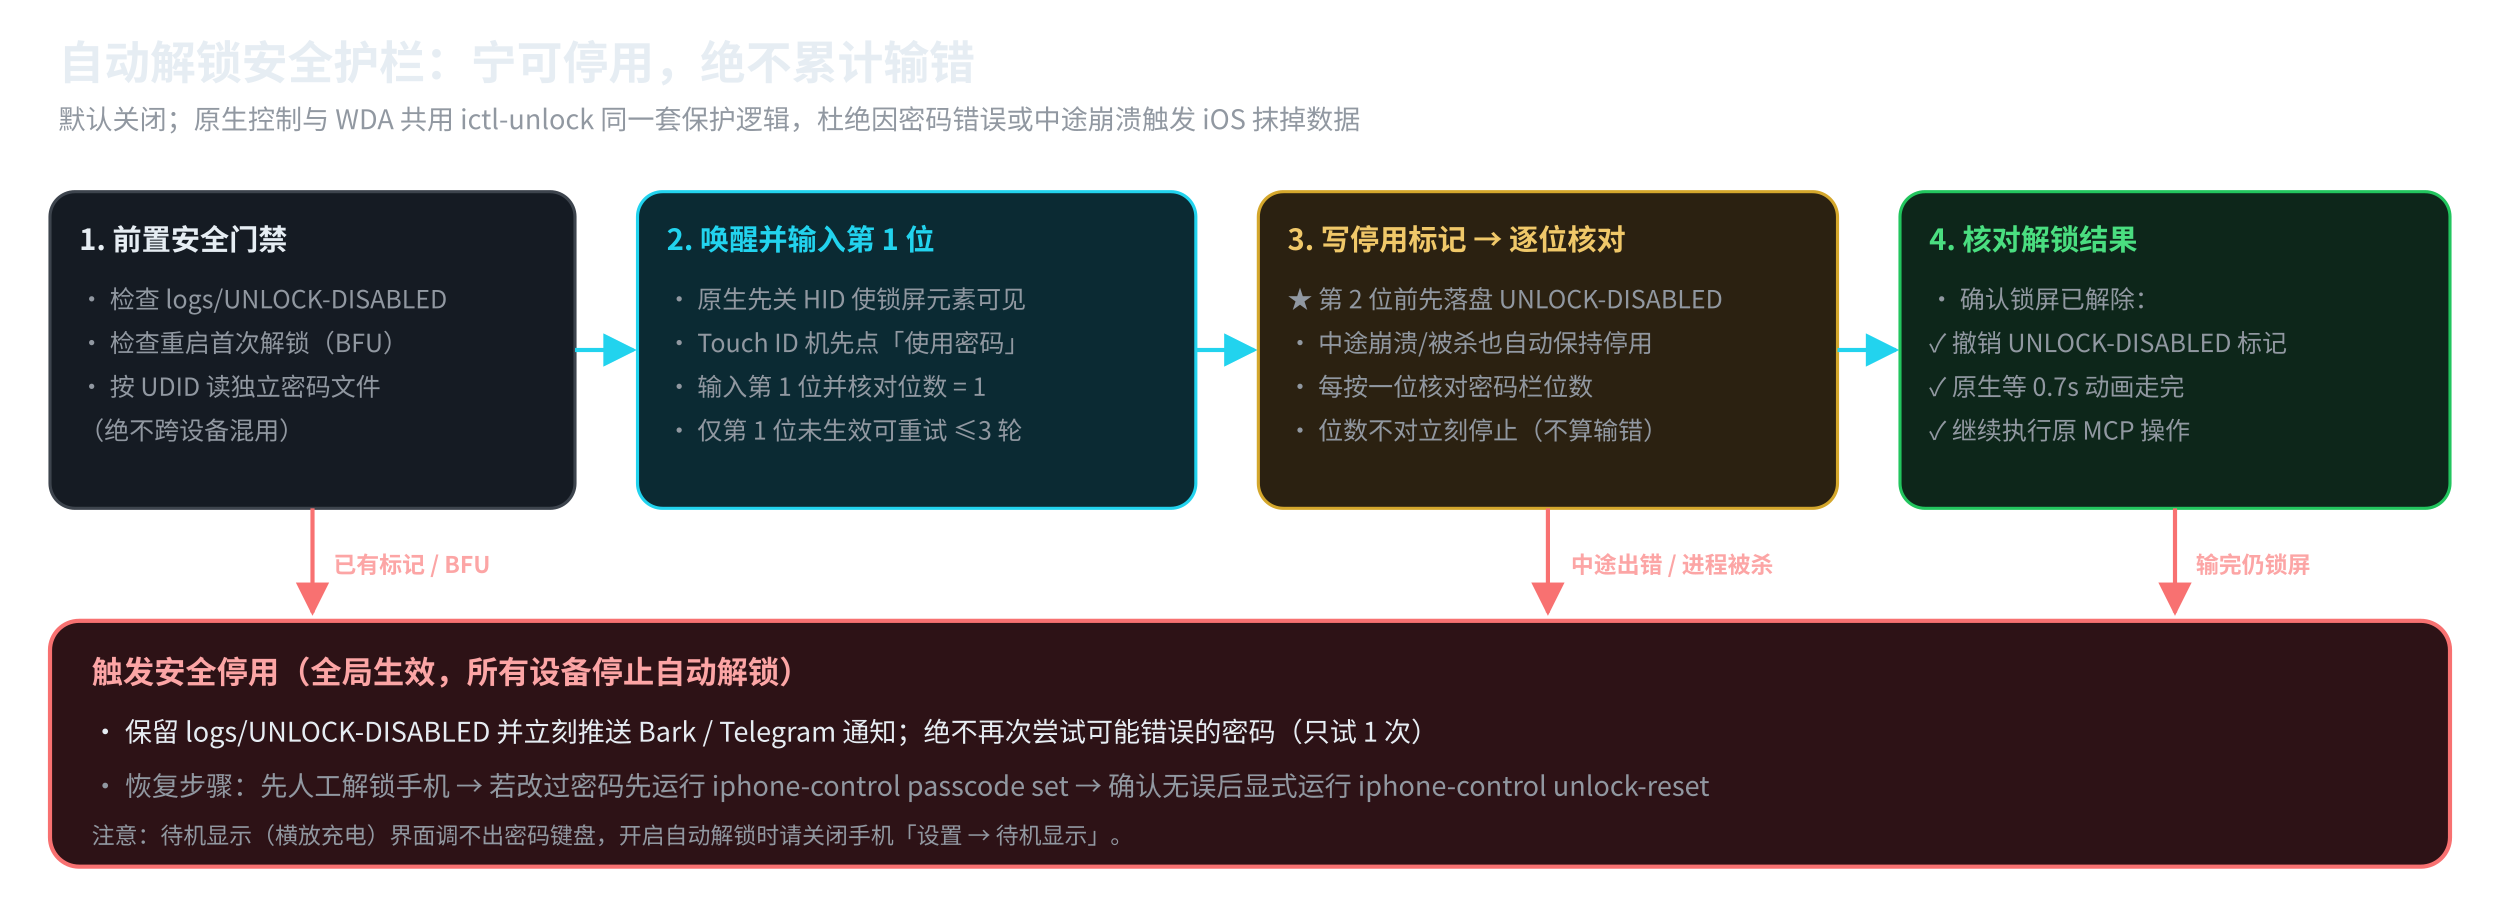
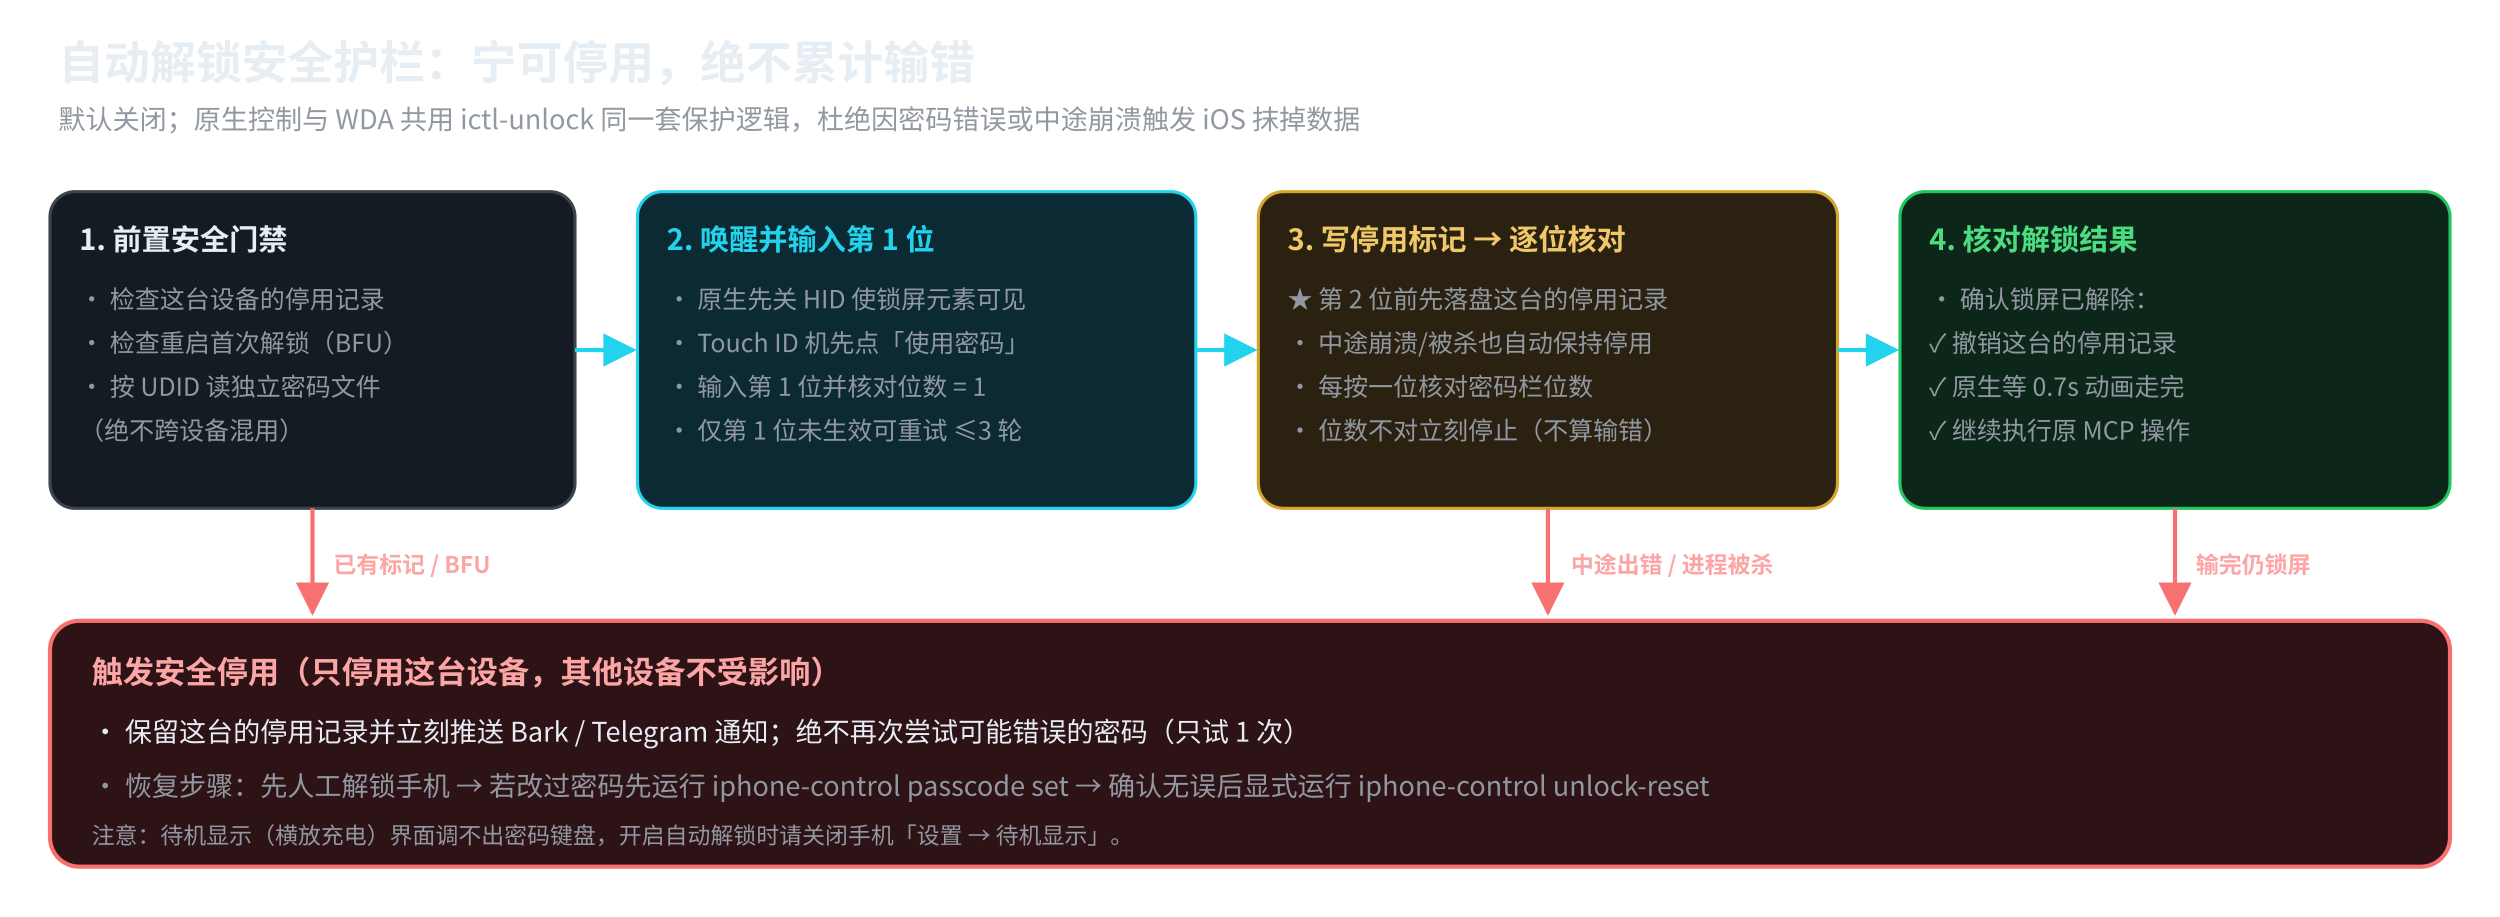
- <svg xmlns="http://www.w3.org/2000/svg" viewBox="0 0 1200 440" width="1200" height="440" role="img" aria-label="自动解锁安全保护流程：先检查全局停用标记和重启后首次解锁 BFU，按 UDID 读取对应设备密码，在输入第 2 位密码前先写入全局停用标记 UNLOCK-DISABLED，逐位点击并核对密码栏位数，确认解开后撤掉标记，失败或中断则永久停用并推送通知">
+ <svg xmlns="http://www.w3.org/2000/svg" viewBox="0 0 1200 440" width="1200" height="440" role="img" aria-label="自动解锁安全保护流程：先检查这台设备的停用记录和重启后首次解锁 BFU，按 UDID 读取对应设备密码，在输入第 2 位密码前先写入这台的停用记录，逐位点击并核对密码栏位数，确认解开后撤掉记录，失败或中断则停用这台设备并推送通知">
  <defs>
    <marker id="arrow" viewBox="0 0 10 10" refX="9" refY="5" markerWidth="8" markerHeight="8" orient="auto-start-reverse">
      <path d="M0 0 L10 5 L0 10 Z" fill="#9198a1" />
    </marker>
    <marker id="arrow-brand" viewBox="0 0 10 10" refX="9" refY="5" markerWidth="8" markerHeight="8" orient="auto-start-reverse">
      <path d="M0 0 L10 5 L0 10 Z" fill="#22d3ee" />
    </marker>
    <marker id="arrow-green" viewBox="0 0 10 10" refX="9" refY="5" markerWidth="8" markerHeight="8" orient="auto-start-reverse">
      <path d="M0 0 L10 5 L0 10 Z" fill="#22c55e" />
    </marker>
    <marker id="arrow-amber" viewBox="0 0 10 10" refX="9" refY="5" markerWidth="8" markerHeight="8" orient="auto-start-reverse">
      <path d="M0 0 L10 5 L0 10 Z" fill="#d4a72c" />
    </marker>
    <marker id="arrow-red" viewBox="0 0 10 10" refX="9" refY="5" markerWidth="8" markerHeight="8" orient="auto-start-reverse">
      <path d="M0 0 L10 5 L0 10 Z" fill="#f87171" />
    </marker>
    <marker id="arrow-purple" viewBox="0 0 10 10" refX="9" refY="5" markerWidth="8" markerHeight="8" orient="auto-start-reverse">
      <path d="M0 0 L10 5 L0 10 Z" fill="#a78bfa" />
    </marker>
    <linearGradient id="screen" x1="0" y1="0" x2="0" y2="1">
      <stop offset="0" stop-color="#0e7490" />
      <stop offset="1" stop-color="#083344" />
    </linearGradient>
    <style>
      text { font-family: -apple-system, BlinkMacSystemFont, 'Segoe UI', 'PingFang SC', 'Hiragino Sans GB', 'Microsoft YaHei', 'Noto Sans CJK SC', 'Source Han Sans SC', 'WenQuanYi Zen Hei', Helvetica, Arial, sans-serif; fill: #e6edf3; }
      .h1 { font-size: 22px; font-weight: 700; }
      .h2 { font-size: 20px; font-weight: 700; }
      .h3 { font-size: 16px; font-weight: 700; }
      .sub { font-size: 13px; fill: #9198a1; }
      .label { font-size: 13px; fill: #9198a1; font-family: ui-monospace, SFMono-Regular, 'SF Mono', Menlo, Consolas, 'Liberation Mono', monospace; }
      .frame { font-size: 15px; fill: #9198a1; }
    </style>
  </defs>
  <text x="28" y="38" class="h1">自动解锁安全护栏：宁可停用，绝不累计输错</text>
  <text x="28" y="62" class="sub">默认关闭；原生控制与 WDA 共用 ictl-unlock 同一套保护逻辑，杜绝因密码错误或中途崩溃触发 iOS 抹掉数据</text>
  <rect x="24" y="92" width="252" height="152" rx="12" fill="#151b23" stroke="#3d444d" stroke-width="1.5" />
  <text x="38" y="120" style="font-size:14px;font-weight:700;fill:#e6edf3">1. 前置安全门禁</text>
-   <text x="38" y="148" style="font-size:12px;fill:#9198a1">• 检查 logs/UNLOCK-DISABLED</text>
+   <text x="38" y="148" style="font-size:12px;fill:#9198a1">• 检查这台设备的停用记录</text>
  <text x="38" y="169" style="font-size:12px;fill:#9198a1">• 检查重启首次解锁（BFU）</text>
  <text x="38" y="190" style="font-size:12px;fill:#9198a1">• 按 UDID 读独立密码文件</text>
  <text x="38" y="211" style="font-size:12px;fill:#9198a1">  （绝不跨设备混用）</text>
  <line x1="276" y1="168" x2="304" y2="168" stroke="#22d3ee" stroke-width="2" marker-end="url(#arrow-brand)" />
  <rect x="306" y="92" width="268" height="152" rx="12" fill="#0b2a33" stroke="#22d3ee" stroke-width="1.5" />
  <text x="320" y="120" style="font-size:14px;font-weight:700;fill:#22d3ee">2. 唤醒并输入第 1 位</text>
  <text x="320" y="148" style="font-size:12px;fill:#9198a1">• 原生先关 HID 使锁屏元素可见</text>
  <text x="320" y="169" style="font-size:12px;fill:#9198a1">• Touch ID 机先点「使用密码」</text>
  <text x="320" y="190" style="font-size:12px;fill:#9198a1">• 输入第 1 位并核对位数 = 1</text>
  <text x="320" y="211" style="font-size:12px;fill:#9198a1">• 仅第 1 位未生效可重试 ≤3 轮</text>
  <line x1="574" y1="168" x2="602" y2="168" stroke="#22d3ee" stroke-width="2" marker-end="url(#arrow-brand)" />
  <rect x="604" y="92" width="278" height="152" rx="12" fill="#2b2111" stroke="#d4a72c" stroke-width="1.5" />
  <text x="618" y="120" style="font-size:14px;font-weight:700;fill:#f0c869">3. 写停用标记 → 逐位核对</text>
-   <text x="618" y="148" style="font-size:12px;fill:#9198a1">★ 第 2 位前先落盘 UNLOCK-DISABLED</text>
+   <text x="618" y="148" style="font-size:12px;fill:#9198a1">★ 第 2 位前先落盘这台的停用记录</text>
  <text x="618" y="169" style="font-size:12px;fill:#9198a1">• 中途崩溃/被杀也自动保持停用</text>
  <text x="618" y="190" style="font-size:12px;fill:#9198a1">• 每按一位核对密码栏位数</text>
  <text x="618" y="211" style="font-size:12px;fill:#9198a1">• 位数不对立刻停止（不算输错）</text>
  <line x1="882" y1="168" x2="910" y2="168" stroke="#22d3ee" stroke-width="2" marker-end="url(#arrow-brand)" />
  <rect x="912" y="92" width="264" height="152" rx="12" fill="#0d261a" stroke="#22c55e" stroke-width="1.5" />
  <text x="926" y="120" style="font-size:14px;font-weight:700;fill:#4ade80">4. 核对解锁结果</text>
  <text x="926" y="148" style="font-size:12px;fill:#9198a1">• 确认锁屏已解除：</text>
-   <text x="926" y="169" style="font-size:12px;fill:#9198a1">  ✓ 撤销 UNLOCK-DISABLED 标记</text>
+   <text x="926" y="169" style="font-size:12px;fill:#9198a1">  ✓ 撤销这台的停用记录</text>
  <text x="926" y="190" style="font-size:12px;fill:#9198a1">  ✓ 原生等 0.7s 动画走完</text>
  <text x="926" y="211" style="font-size:12px;fill:#9198a1">  ✓ 继续执行原 MCP 操作</text>
  <line x1="150" y1="244" x2="150" y2="294" stroke="#f87171" stroke-width="2" marker-end="url(#arrow-red)" />
  <text x="160" y="275" style="font-size:11px;font-weight:600;fill:#fca5a5">已有标记 / BFU</text>
  <line x1="743" y1="244" x2="743" y2="294" stroke="#f87171" stroke-width="2" marker-end="url(#arrow-red)" />
  <text x="754" y="275" style="font-size:11px;font-weight:600;fill:#fca5a5">中途出错 / 进程被杀</text>
  <line x1="1044" y1="244" x2="1044" y2="294" stroke="#f87171" stroke-width="2" marker-end="url(#arrow-red)" />
  <text x="1054" y="275" style="font-size:11px;font-weight:600;fill:#fca5a5">输完仍锁屏</text>
  <rect x="24" y="298" width="1152" height="118" rx="14" fill="#2d1216" stroke="#f87171" stroke-width="2" />
-   <text x="44" y="328" style="font-size:15px;font-weight:700;fill:#fca5a5">触发安全停用（全局生效，所有设备停止自动解锁）</text>
-   <text x="44" y="356" style="font-size:13px;fill:#e6edf3">• 保留 logs/UNLOCK-DISABLED 并立刻推送 Bark / Telegram 通知；绝不再次尝试可能错误的密码（只试 1 次）</text>
+   <text x="44" y="328" style="font-size:15px;font-weight:700;fill:#fca5a5">触发安全停用（只停用这台设备，其他设备不受影响）</text>
+   <text x="44" y="356" style="font-size:13px;fill:#e6edf3">• 保留这台的停用记录并立刻推送 Bark / Telegram 通知；绝不再次尝试可能错误的密码（只试 1 次）</text>
  <text x="44" y="382" style="font-size:13px;fill:#9198a1">• 恢复步骤：先人工解锁手机 → 若改过密码先运行 iphone-control passcode set → 确认无误后显式运行 iphone-control unlock-reset</text>
  <text x="44" y="405" style="font-size:11px;fill:#9198a1">注意：待机显示（横放充电）界面调不出密码键盘，开启自动解锁时请关闭手机「设置 → 待机显示」。</text>
</svg>
